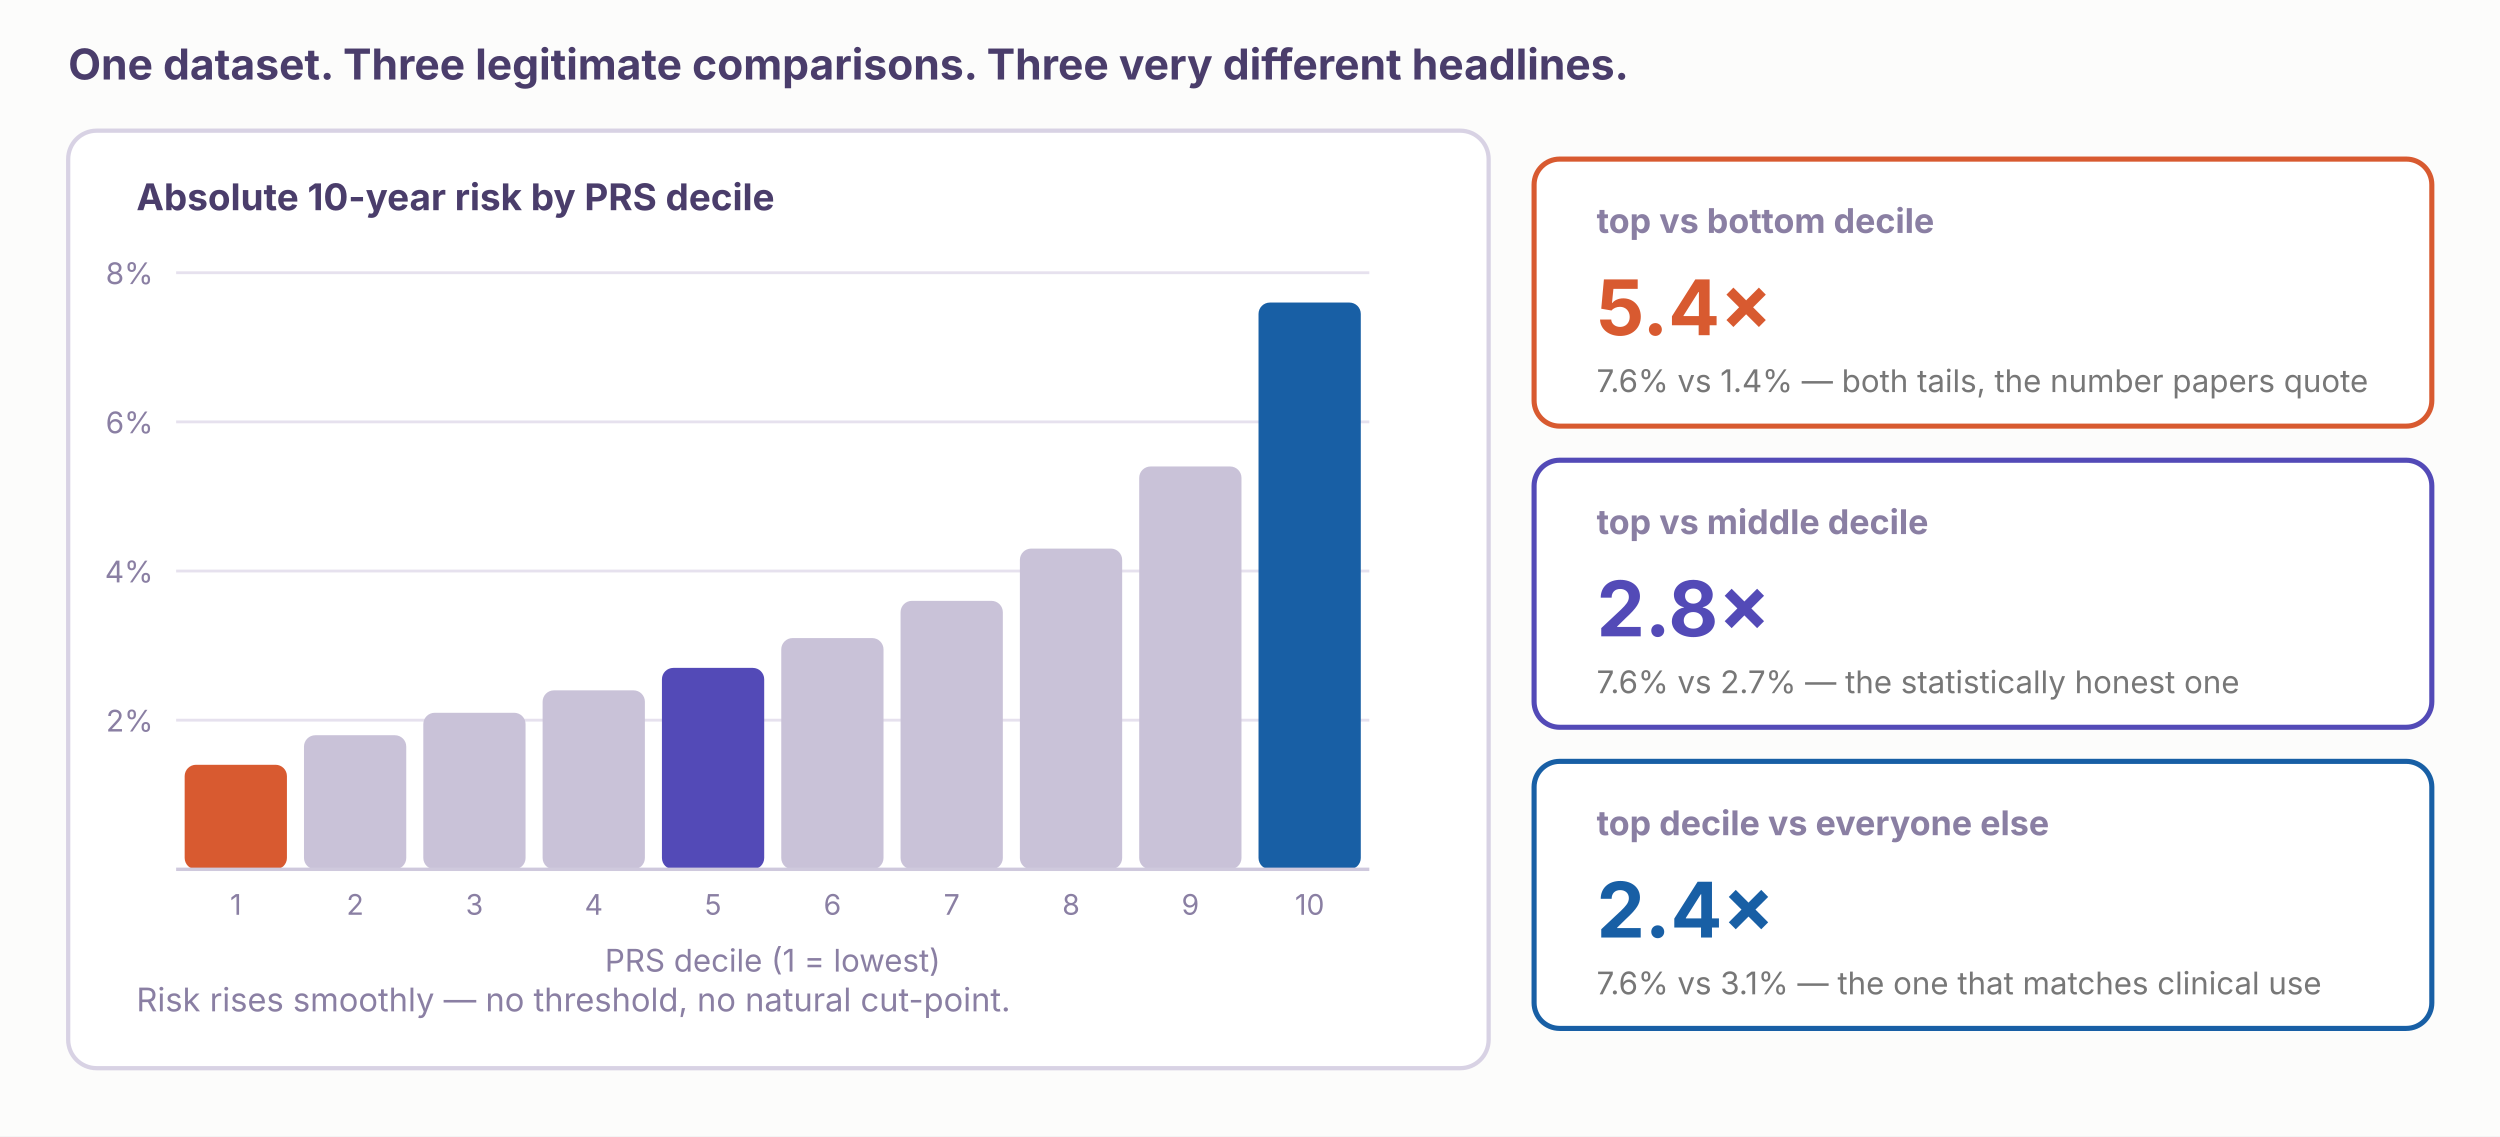
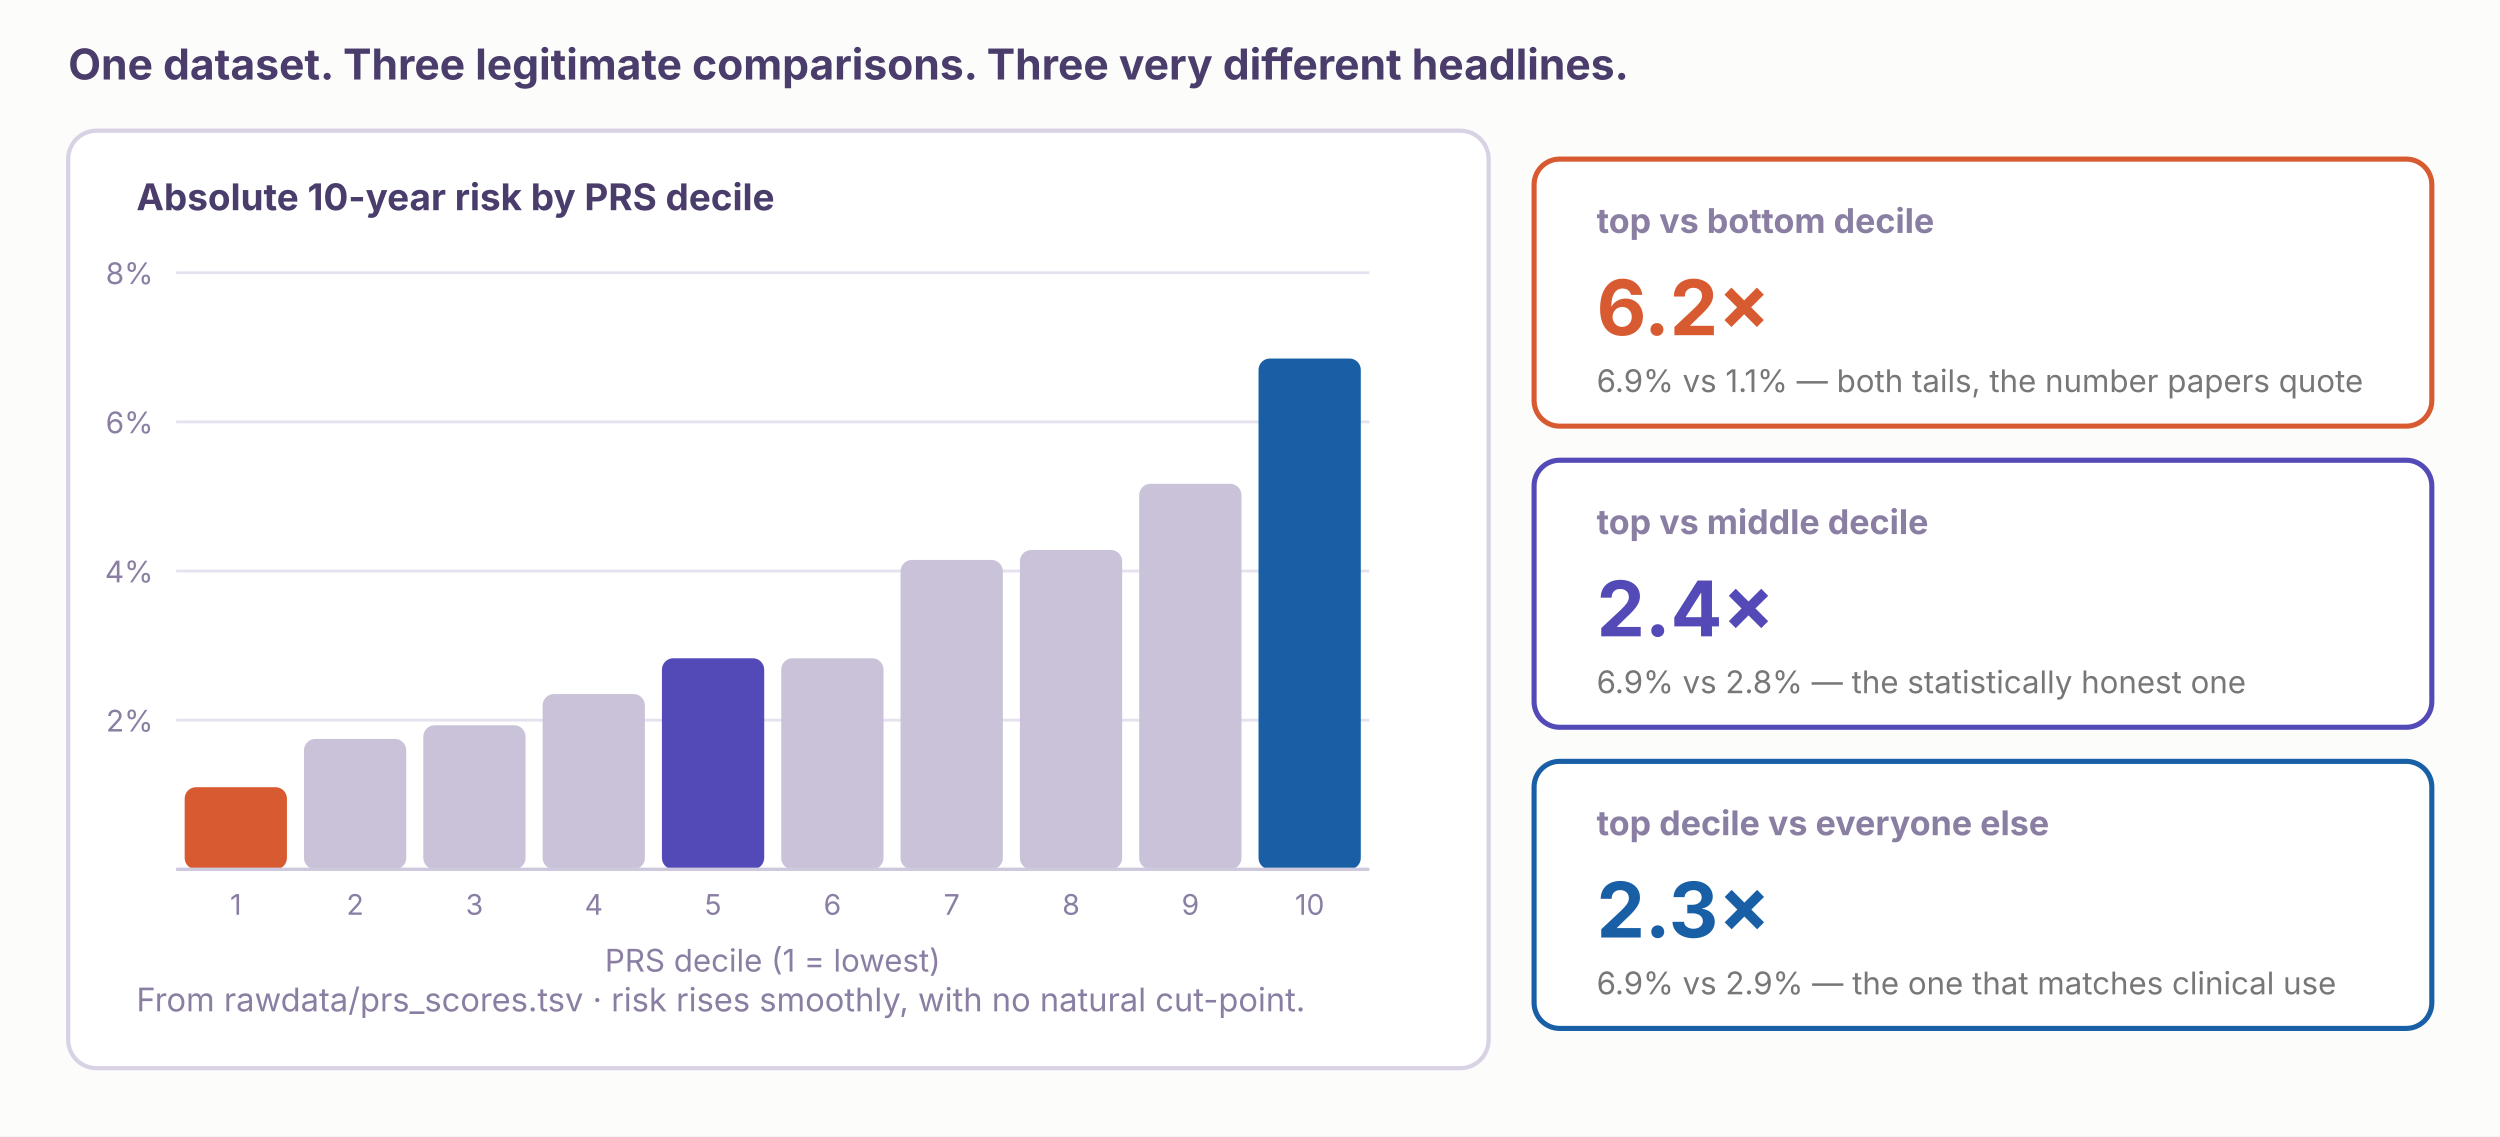
<svg xmlns="http://www.w3.org/2000/svg" viewBox="0 0 880 400" width="880" height="400" font-family="Pretendard, -apple-system, BlinkMacSystemFont, 'Segoe UI', sans-serif">
  <rect width="880" height="400" fill="#fcfcfb" />
  <text x="24" y="28" font-size="15" font-weight="700" fill="#4A3D6B">One dataset. Three legitimate comparisons. Three very different headlines.</text>
  <rect x="24" y="46" width="500" height="330" rx="10" fill="#ffffff" stroke="#d8d2e4" stroke-width="1.5" />
  <text x="48" y="74" font-size="13" font-weight="700" fill="#4A3D6B">Absolute 10-year risk by PRS decile</text>
  <line x1="62" y1="253.5" x2="482" y2="253.5" stroke="#e6e1ee" stroke-width="1" />
  <text x="54" y="257.5" font-size="10.5" fill="#8A7FA3" text-anchor="end">2%</text>
  <line x1="62" y1="201.0" x2="482" y2="201.0" stroke="#e6e1ee" stroke-width="1" />
  <text x="54" y="205.0" font-size="10.5" fill="#8A7FA3" text-anchor="end">4%</text>
  <line x1="62" y1="148.5" x2="482" y2="148.5" stroke="#e6e1ee" stroke-width="1" />
  <text x="54" y="152.5" font-size="10.5" fill="#8A7FA3" text-anchor="end">6%</text>
  <line x1="62" y1="96.0" x2="482" y2="96.0" stroke="#e6e1ee" stroke-width="1" />
  <text x="54" y="100.0" font-size="10.5" fill="#8A7FA3" text-anchor="end">8%</text>
-   <rect x="65.0" y="269.2" width="36.0" height="36.8" rx="4" fill="#D85A30" />
+   <rect x="65.0" y="277.1" width="36.0" height="28.9" rx="4" fill="#D85A30" />
  <text x="83.0" y="322" font-size="10" fill="#8A7FA3" text-anchor="middle">1</text>
-   <rect x="107.0" y="258.8" width="36.0" height="47.2" rx="4" fill="#c9c2d8" />
+   <rect x="107.0" y="260.1" width="36.0" height="45.9" rx="4" fill="#c9c2d8" />
  <text x="125.0" y="322" font-size="10" fill="#8A7FA3" text-anchor="middle">2</text>
-   <rect x="149.0" y="250.9" width="36.0" height="55.1" rx="4" fill="#c9c2d8" />
+   <rect x="149.0" y="255.3" width="36.0" height="50.7" rx="4" fill="#c9c2d8" />
  <text x="167.0" y="322" font-size="10" fill="#8A7FA3" text-anchor="middle">3</text>
-   <rect x="191.0" y="243.0" width="36.0" height="63.0" rx="4" fill="#c9c2d8" />
+   <rect x="191.0" y="244.3" width="36.0" height="61.7" rx="4" fill="#c9c2d8" />
  <text x="209.0" y="322" font-size="10" fill="#8A7FA3" text-anchor="middle">4</text>
-   <rect x="233.0" y="235.1" width="36.0" height="70.9" rx="4" fill="#534AB7" />
+   <rect x="233.0" y="231.7" width="36.0" height="74.3" rx="4" fill="#534AB7" />
  <text x="251.0" y="322" font-size="10" fill="#8A7FA3" text-anchor="middle">5</text>
-   <rect x="275.0" y="224.6" width="36.0" height="81.4" rx="4" fill="#c9c2d8" />
+   <rect x="275.0" y="231.7" width="36.0" height="74.3" rx="4" fill="#c9c2d8" />
  <text x="293.0" y="322" font-size="10" fill="#8A7FA3" text-anchor="middle">6</text>
-   <rect x="317.0" y="211.5" width="36.0" height="94.5" rx="4" fill="#c9c2d8" />
+   <rect x="317.0" y="197.1" width="36.0" height="108.9" rx="4" fill="#c9c2d8" />
  <text x="335.0" y="322" font-size="10" fill="#8A7FA3" text-anchor="middle">7</text>
-   <rect x="359.0" y="193.1" width="36.0" height="112.9" rx="4" fill="#c9c2d8" />
+   <rect x="359.0" y="193.6" width="36.0" height="112.4" rx="4" fill="#c9c2d8" />
  <text x="377.0" y="322" font-size="10" fill="#8A7FA3" text-anchor="middle">8</text>
-   <rect x="401.0" y="164.2" width="36.0" height="141.8" rx="4" fill="#c9c2d8" />
+   <rect x="401.0" y="170.3" width="36.0" height="135.7" rx="4" fill="#c9c2d8" />
  <text x="419.0" y="322" font-size="10" fill="#8A7FA3" text-anchor="middle">9</text>
-   <rect x="443.0" y="106.5" width="36.0" height="199.5" rx="4" fill="#185FA5" />
+   <rect x="443.0" y="126.2" width="36.0" height="179.8" rx="4" fill="#185FA5" />
  <text x="461.0" y="322" font-size="10" fill="#8A7FA3" text-anchor="middle">10</text>
  <line x1="62" y1="306" x2="482" y2="306" stroke="#cfc9dd" stroke-width="1.2" />
  <text x="272" y="342" font-size="11" fill="#8A7FA3" text-anchor="middle">PRS decile (1 = lowest)</text>
-   <text x="48" y="356" font-size="11.5" fill="#8A7FA3">Risk rises smoothly — no threshold, no natural cut-point.</text>
+   <text x="48" y="356" font-size="11.5" fill="#8A7FA3">From rawdata/prs_scores.tsv · risk rises smoothly, with no natural cut-point.</text>
  <rect x="540" y="56" width="316" height="94" rx="9" fill="#ffffff" stroke="#D85A30" stroke-width="1.8" />
  <text x="562" y="82" font-size="12" font-weight="700" fill="#8A7FA3">top vs bottom decile</text>
-   <text x="562" y="118" font-size="27" font-weight="700" fill="#D85A30">5.4×</text>
-   <text x="562" y="138" font-size="11" fill="#777">7.6% vs 1.4% — both tails, the number papers quote</text>
+   <text x="562" y="118" font-size="27" font-weight="700" fill="#D85A30">6.2×</text>
+   <text x="562" y="138" font-size="11" fill="#777">6.9% vs 1.1% — both tails, the number papers quote</text>
  <rect x="540" y="162" width="316" height="94" rx="9" fill="#ffffff" stroke="#534AB7" stroke-width="1.8" />
  <text x="562" y="188" font-size="12" font-weight="700" fill="#8A7FA3">top vs middle decile</text>
-   <text x="562" y="224" font-size="27" font-weight="700" fill="#534AB7">2.8×</text>
-   <text x="562" y="244" font-size="11" fill="#777">7.6% vs 2.7% — the statistically honest one</text>
+   <text x="562" y="224" font-size="27" font-weight="700" fill="#534AB7">2.4×</text>
+   <text x="562" y="244" font-size="11" fill="#777">6.9% vs 2.8% — the statistically honest one</text>
  <rect x="540" y="268" width="316" height="94" rx="9" fill="#ffffff" stroke="#185FA5" stroke-width="1.8" />
  <text x="562" y="294" font-size="12" font-weight="700" fill="#8A7FA3">top decile vs everyone else</text>
-   <text x="562" y="330" font-size="27" font-weight="700" fill="#185FA5">2.4×</text>
-   <text x="562" y="350" font-size="11" fill="#777">7.6% vs 3.1% — the one that matches clinical use</text>
+   <text x="562" y="330" font-size="27" font-weight="700" fill="#185FA5">2.3×</text>
+   <text x="562" y="350" font-size="11" fill="#777">6.9% vs 2.9% — the one that matches clinical use</text>
</svg>
